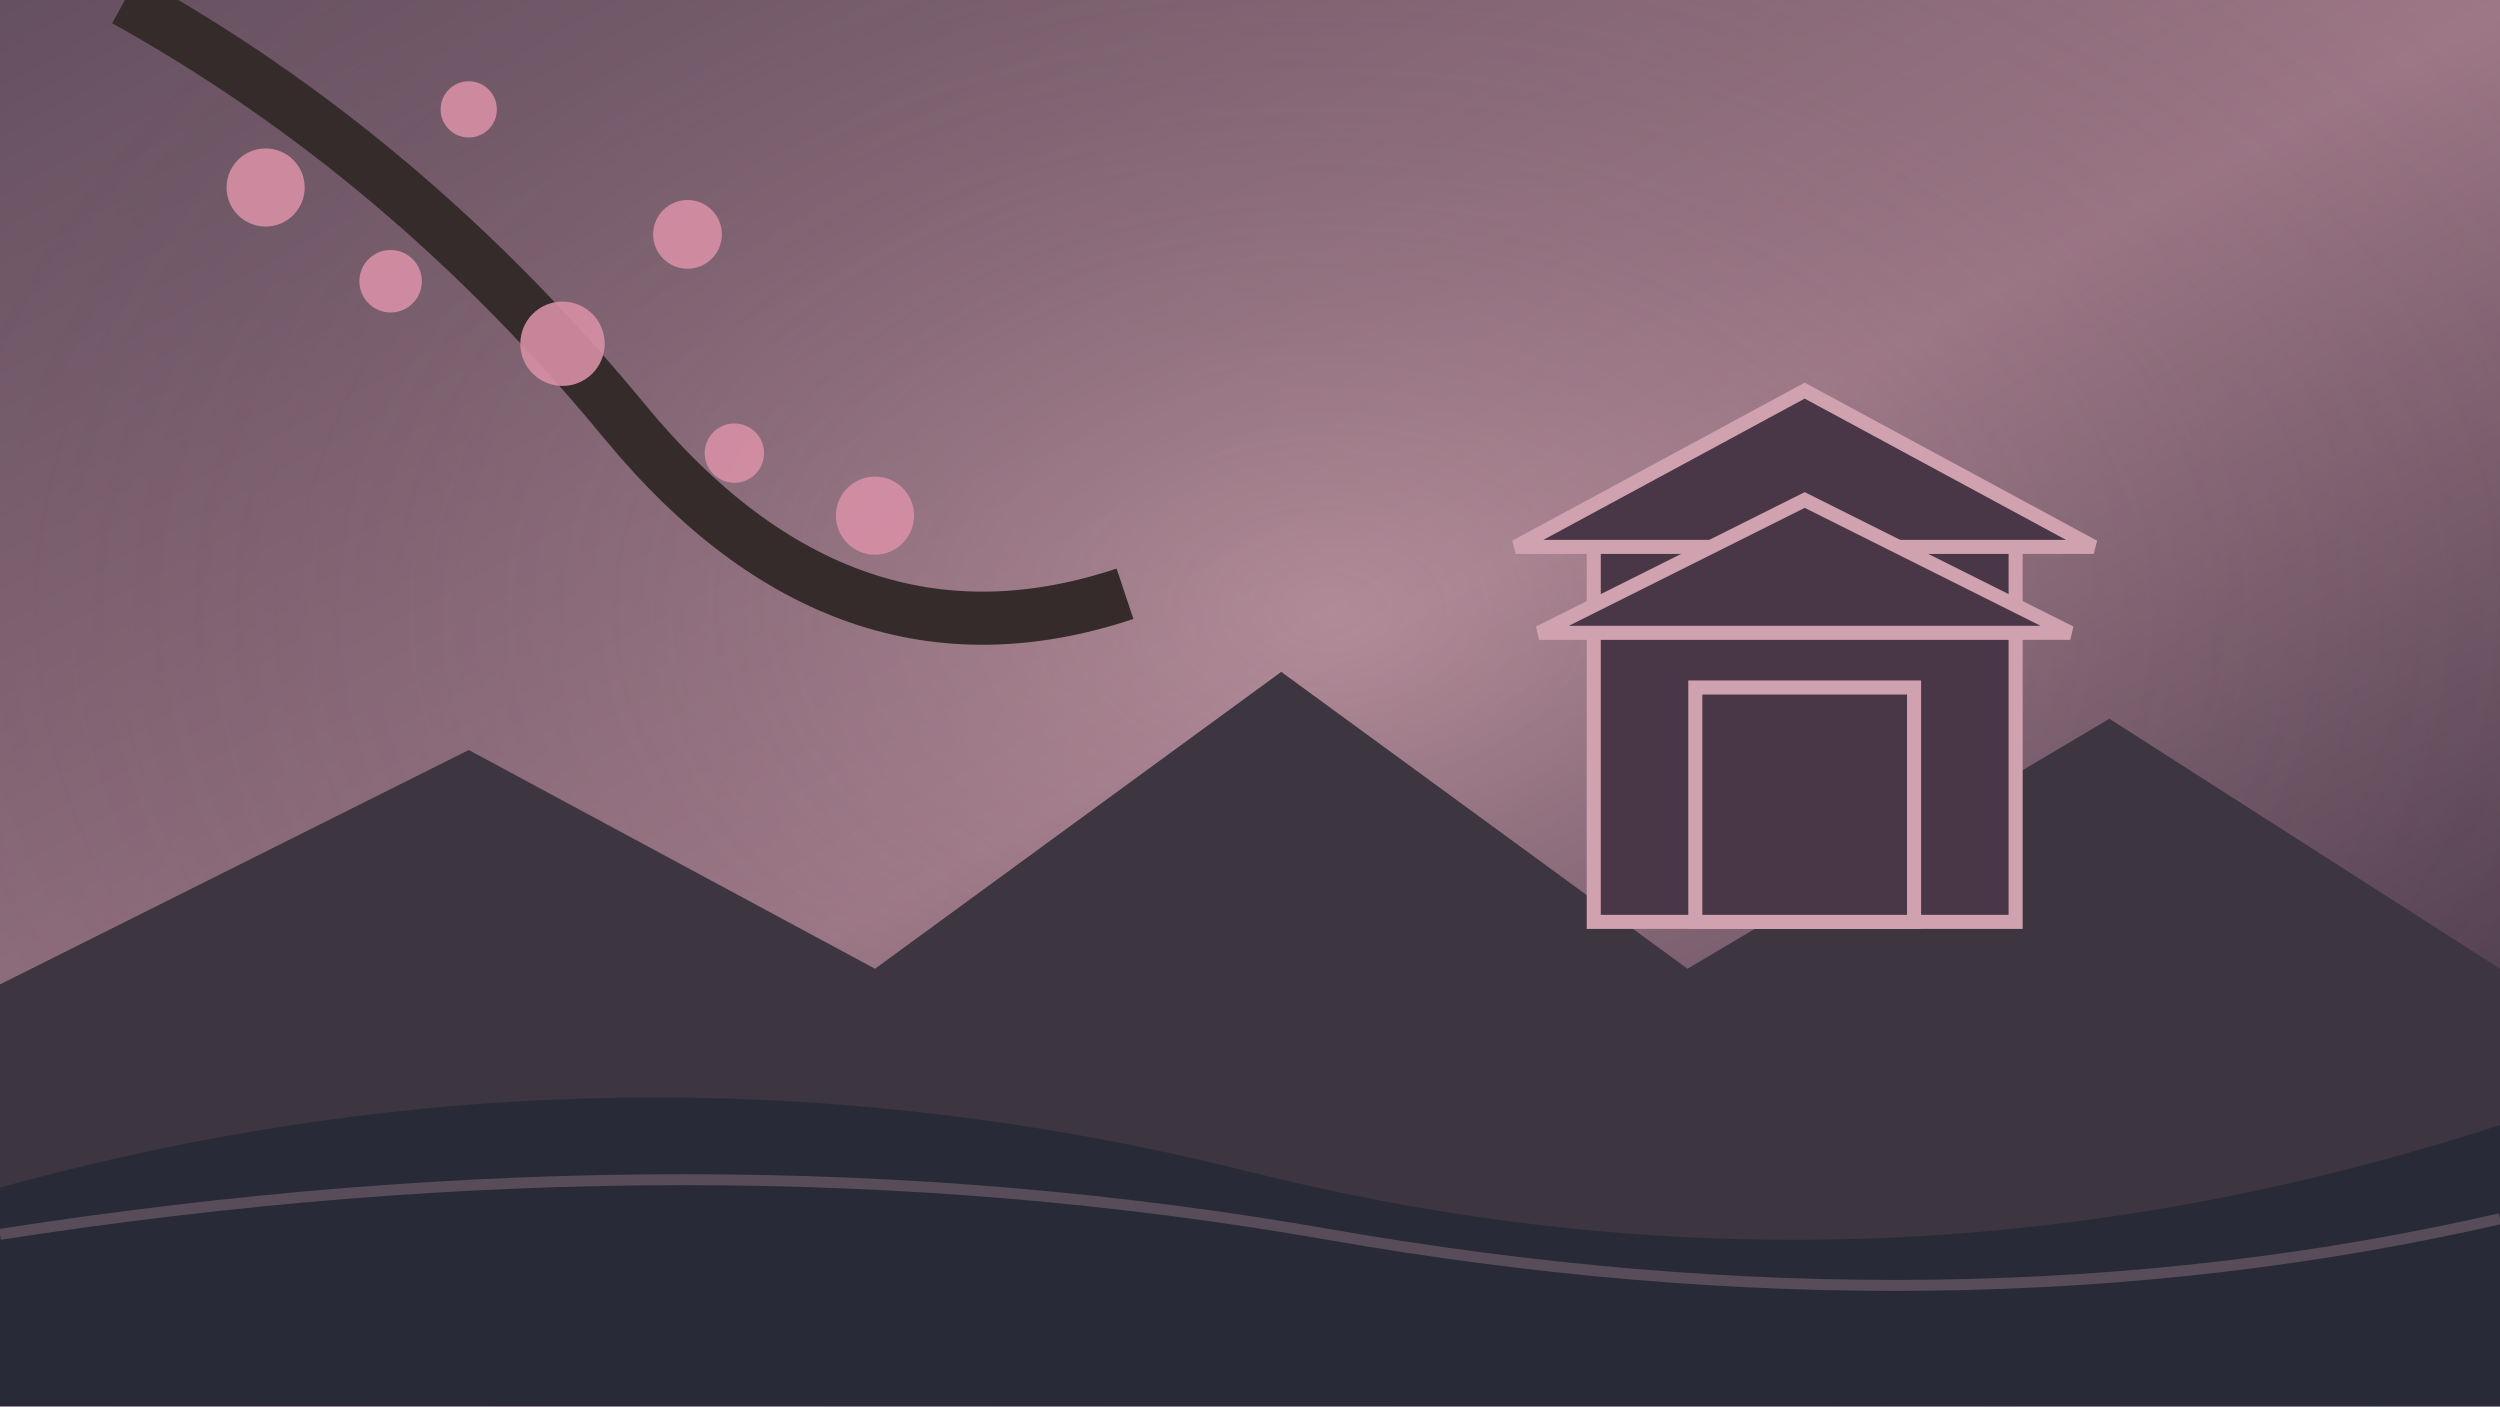
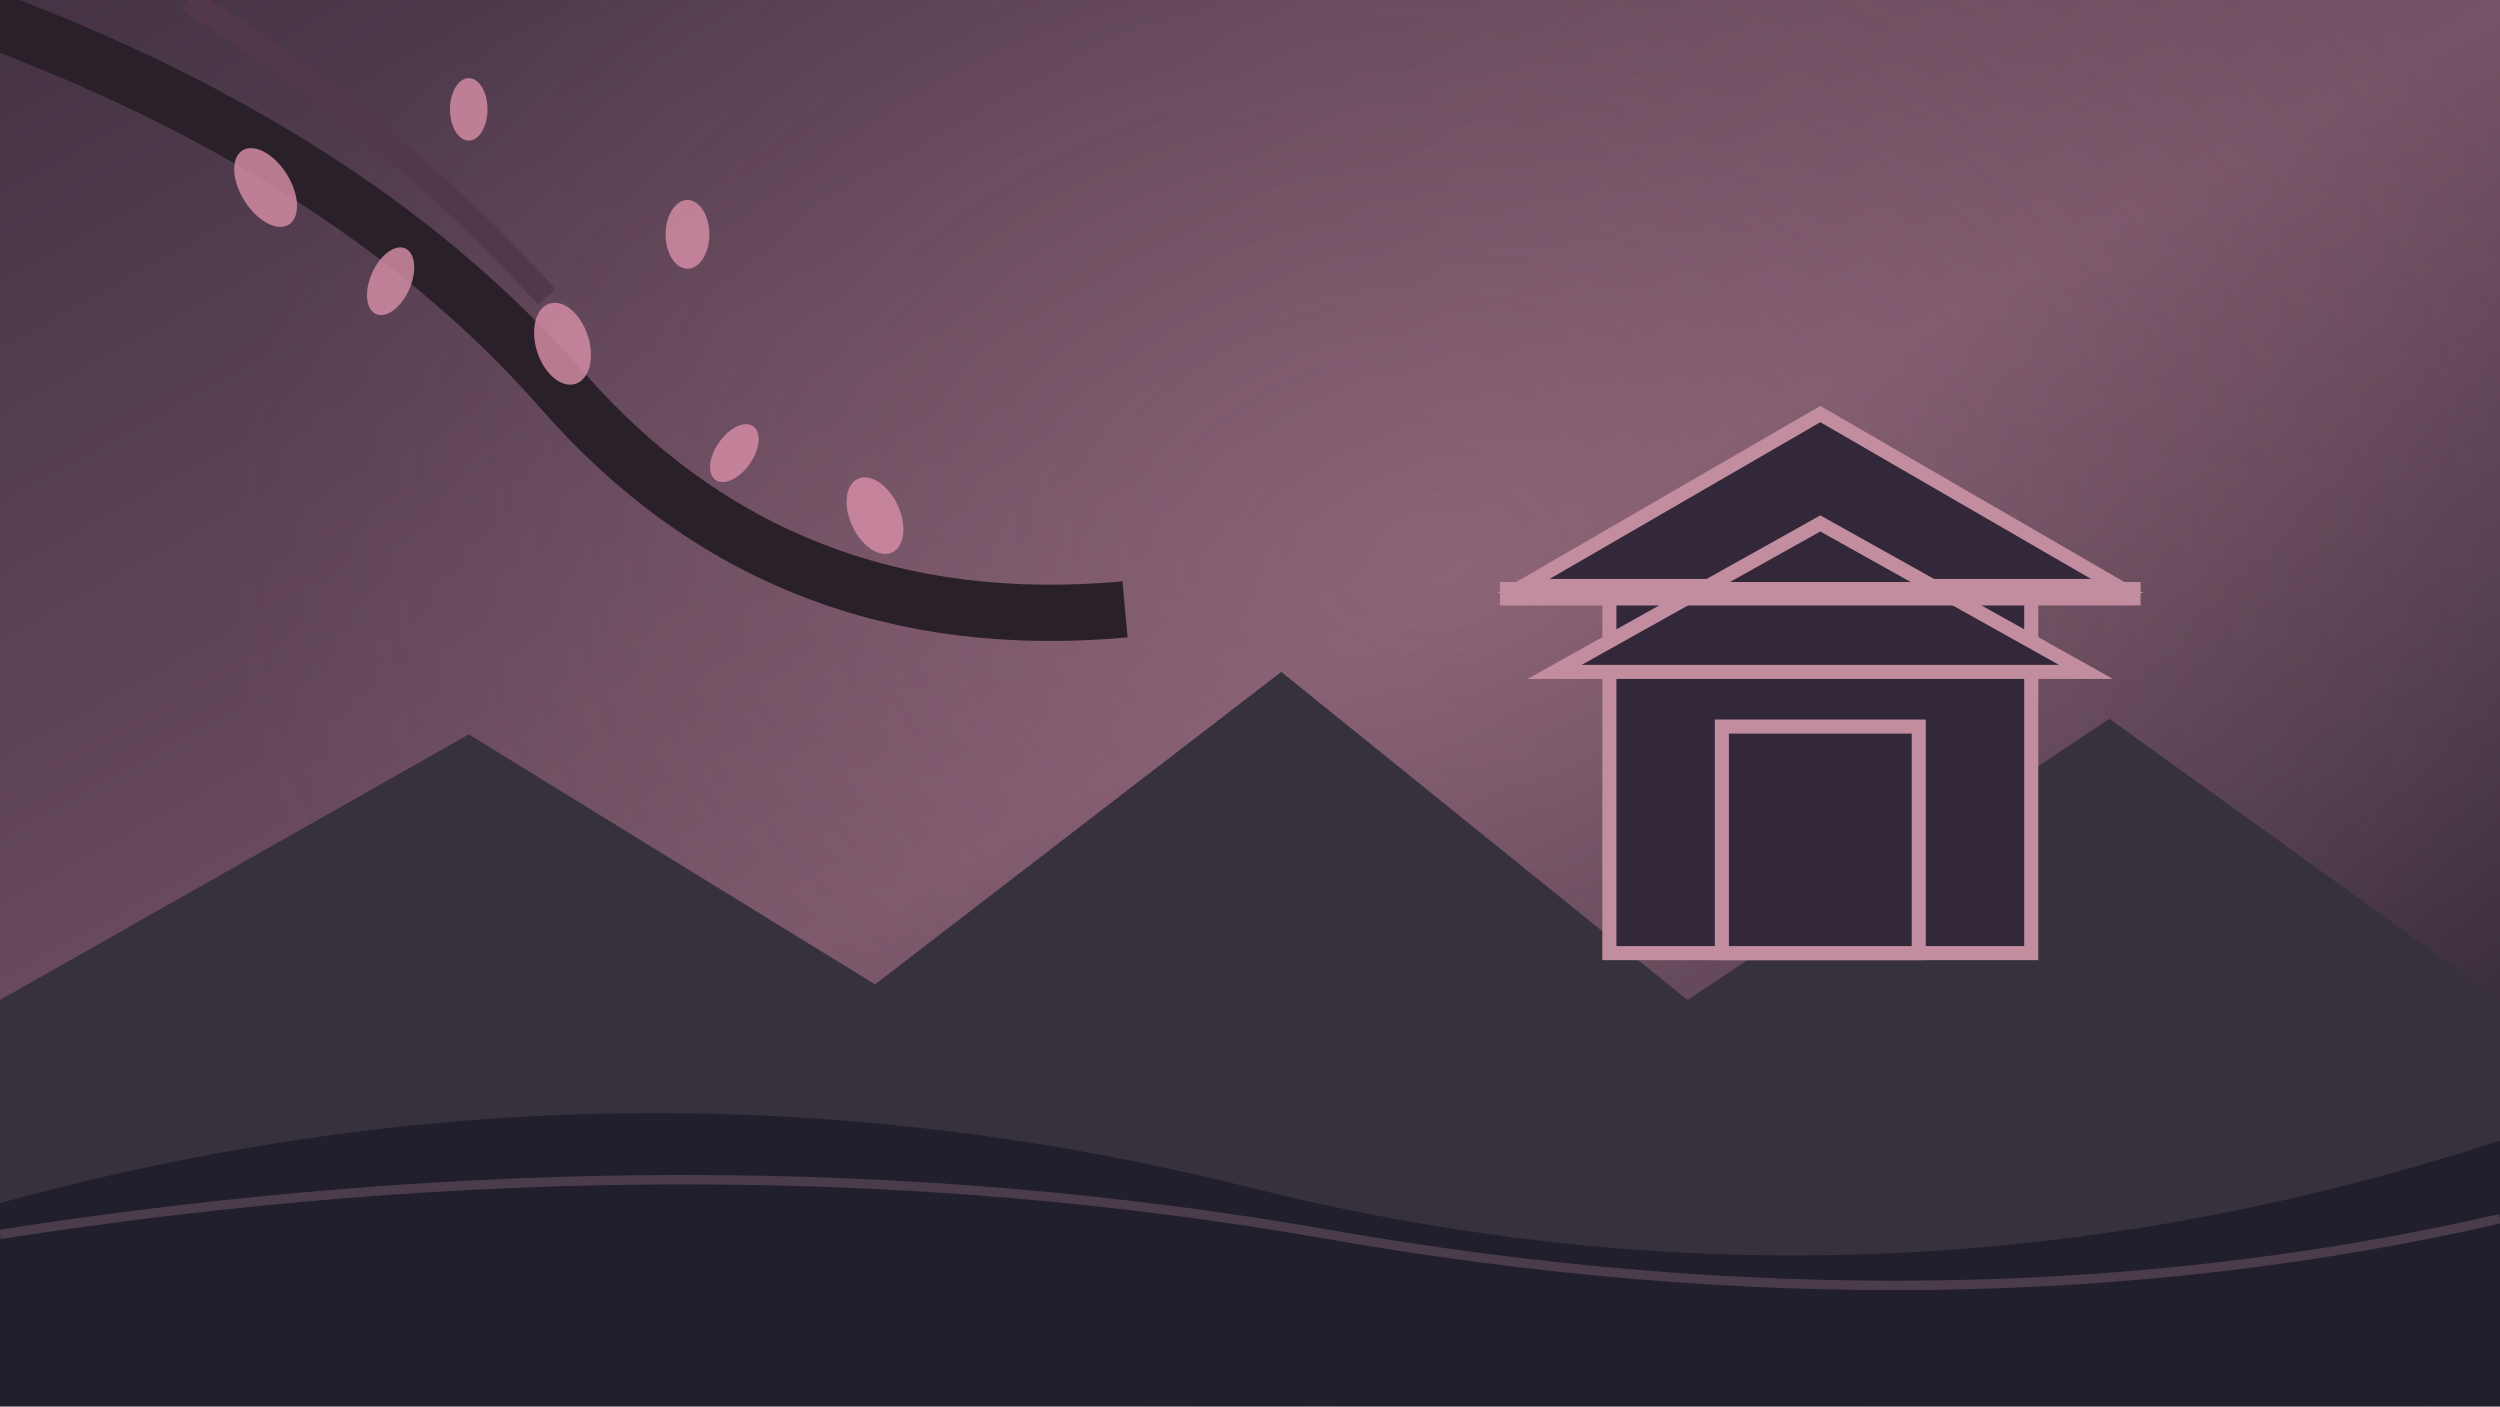
<svg xmlns="http://www.w3.org/2000/svg" viewBox="0 0 1600 900" preserveAspectRatio="xMidYMid slice">
  <defs>
-     <linearGradient id="s" y2="1">
-       <stop stop-color="#65505f" />
-       <stop offset=".5" stop-color="#9d7786" />
-       <stop offset="1" stop-color="#352b3a" />
+     <linearGradient id="sky" y2="1">
+       <stop stop-color="#443344" />
+       <stop offset=".5" stop-color="#765366" />
+       <stop offset="1" stop-color="#211e2b" />
    </linearGradient>
-     <radialGradient id="gl">
-       <stop stop-color="#e8c0c8" stop-opacity=".28" />
-       <stop offset="1" stop-color="#392b3b" stop-opacity="0" />
+     <radialGradient id="glow">
+       <stop stop-color="#d49aab" stop-opacity=".25" />
+       <stop offset="1" stop-color="#d49aab" stop-opacity="0" />
    </radialGradient>
  </defs>
-   <rect width="1600" height="900" fill="url(#s)" />
-   <ellipse cx="850" cy="390" rx="900" ry="600" fill="url(#gl)" />
-   <path d="M0 630L300 480 560 620 820 430 1080 620 1350 460 1600 620V900H0Z" fill="#3d3540" />
-   <path d="M0 760Q400 650 800 750T1600 720V900H0Z" fill="#282b37" />
-   <g transform="translate(1020 250)" fill="#493747" stroke="#d0a1ae" stroke-width="9">
-     <path d="M0 340V90H270V340Z" />
-     <path d="M-50 100L135 0 320 100Z" />
-     <path d="M-35 155L135 70 305 155Z" />
-     <path d="M65 340V190H205V340Z" />
+   <rect width="1600" height="900" fill="url(#sky)" />
+   <ellipse cx="920" cy="360" rx="780" ry="560" fill="url(#glow)" />
+   <path d="M0 640L300 470 560 630 820 430 1080 640 1350 460 1600 640V900H0Z" fill="#37313e" />
+   <path d="M0 770Q400 660 800 760T1600 730V900H0Z" fill="#211f2c" />
+   <g transform="translate(1030 250)" fill="#33283a" stroke="#c38da0" stroke-width="9">
+     <path d="M0 360V115H270V360Z" />
+     <path d="M-55 125L135 15 325 125Z" />
+     <path d="M-35 180L135 85 305 180Z" />
+     <path d="M72 360V215H198V360Z" />
+     <path d="M-70 130H340" stroke-width="15" />
  </g>
-   <path d="M80 0Q260 100 400 270T720 380" fill="none" stroke="#352b2b" stroke-width="34" />
-   <g fill="#d78fa5" opacity=".9">
-     <circle cx="170" cy="120" r="25" />
-     <circle cx="250" cy="180" r="20" />
-     <circle cx="360" cy="220" r="27" />
-     <circle cx="470" cy="290" r="19" />
-     <circle cx="560" cy="330" r="25" />
-     <circle cx="300" cy="70" r="18" />
-     <circle cx="440" cy="150" r="22" />
+   <path d="M-40 0Q220 90 360 250T720 390" fill="none" stroke="#2a2029" stroke-width="36" />
+   <path d="M120 0Q250 80 350 190" fill="none" stroke="#533849" stroke-width="15" />
+   <g fill="#d58da6" opacity=".82">
+     <ellipse cx="170" cy="120" rx="16" ry="28" transform="rotate(-32 170 120)" />
+     <ellipse cx="250" cy="180" rx="13" ry="23" transform="rotate(24 250 180)" />
+     <ellipse cx="360" cy="220" rx="17" ry="27" transform="rotate(-18 360 220)" />
+     <ellipse cx="470" cy="290" rx="12" ry="21" transform="rotate(35 470 290)" />
+     <ellipse cx="560" cy="330" rx="16" ry="26" transform="rotate(-25 560 330)" />
+     <ellipse cx="300" cy="70" rx="12" ry="20" />
+     <ellipse cx="440" cy="150" rx="14" ry="22" />
  </g>
-   <path d="M0 790Q450 720 850 790T1600 780" fill="none" stroke="#b38a9a" stroke-width="7" opacity=".35" />
+   <path d="M0 790Q450 720 850 790T1600 780" fill="none" stroke="#b58a9c" stroke-width="6" opacity=".28" />
</svg>
